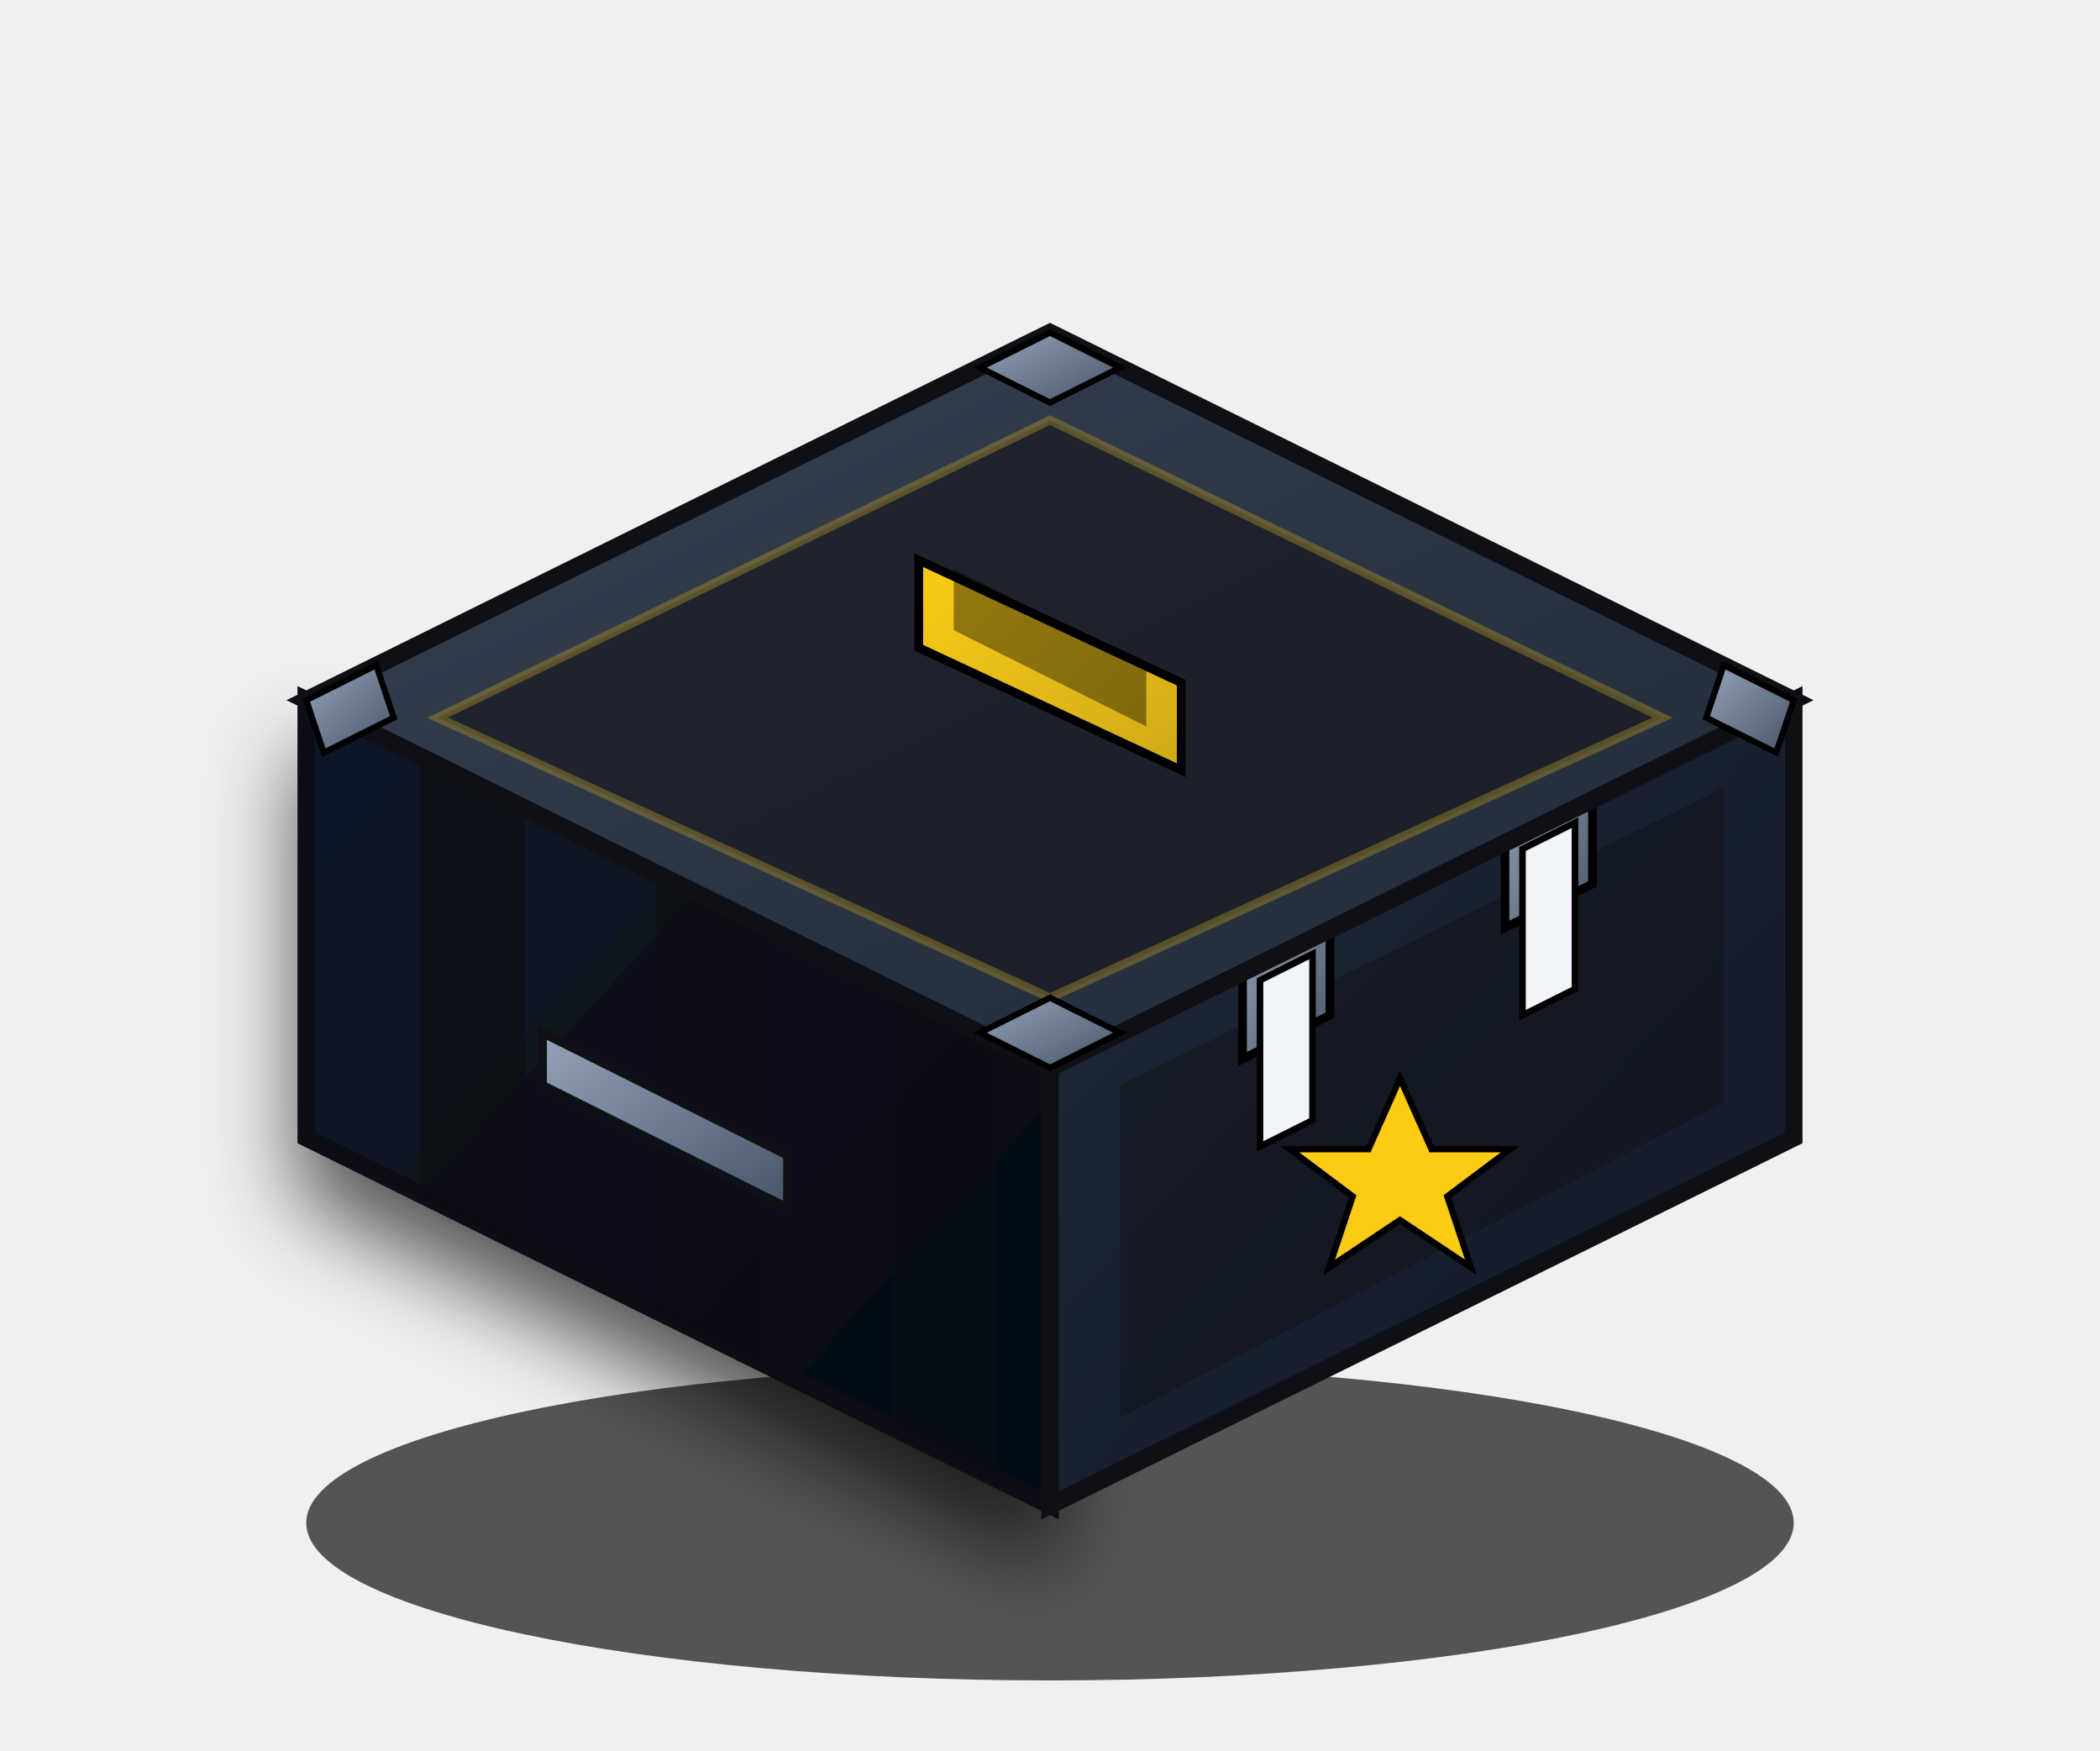
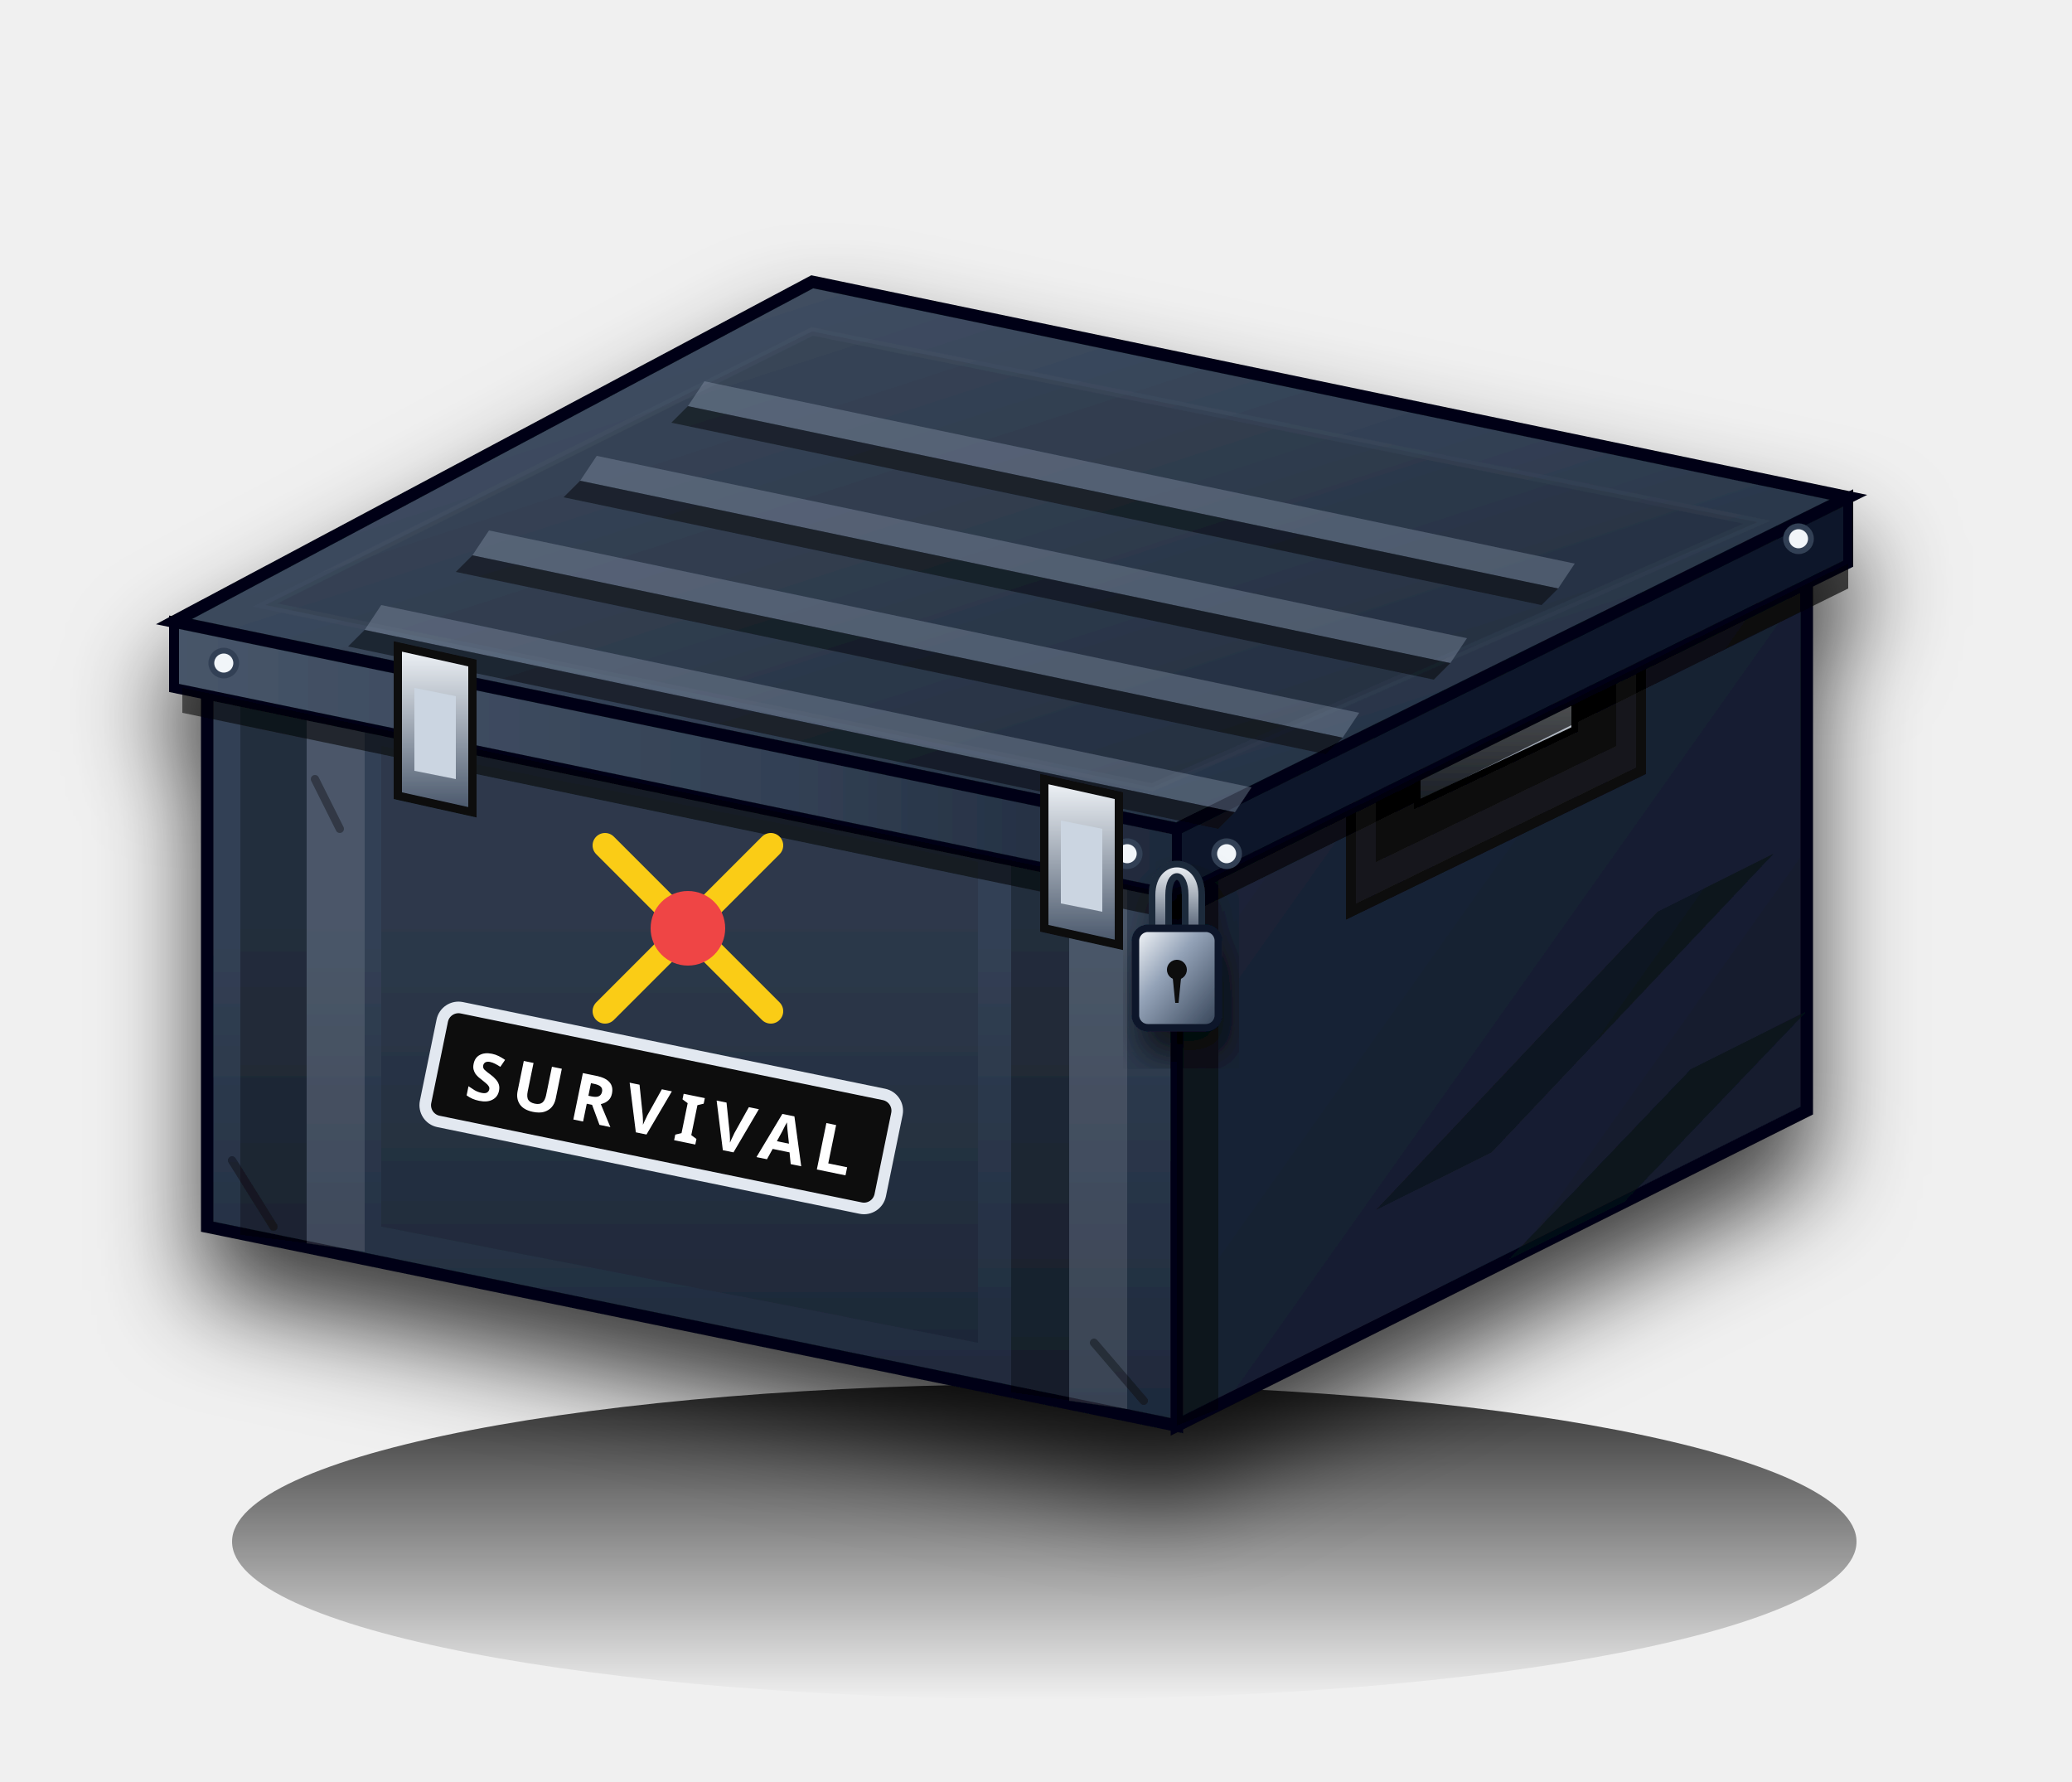
- <svg xmlns="http://www.w3.org/2000/svg" viewBox="0 0 240 200" width="100%" height="100%">
+ <svg xmlns="http://www.w3.org/2000/svg" viewBox="0 0 250 215" width="100%" height="100%">
  <defs>
-     <linearGradient id="topG" x1="0%" y1="0%" x2="100%" y2="100%">
-       <stop offset="0%" stop-color="#374151" />
-       <stop offset="100%" stop-color="#1f2937" />
+     <linearGradient id="groundG_p42e8m" x1="0%" y1="0%" x2="0%" y2="100%">
+       <stop offset="0%" stop-color="#000000" stop-opacity="0.8" />
+       <stop offset="100%" stop-color="#000000" stop-opacity="0" />
    </linearGradient>
-     <linearGradient id="leftG" x1="0%" y1="0%" x2="100%" y2="100%">
-       <stop offset="0%" stop-color="#111827" />
-       <stop offset="100%" stop-color="#030712" />
+     <linearGradient id="topG_p42e8m" x1="0%" y1="0%" x2="100%" y2="100%">
+       <stop offset="0%" stop-color="#475569" />
+       <stop offset="50%" stop-color="#334155" />
+       <stop offset="100%" stop-color="#1e293b" />
    </linearGradient>
-     <linearGradient id="rightG" x1="0%" y1="0%" x2="100%" y2="100%">
-       <stop offset="0%" stop-color="#1f2937" />
-       <stop offset="100%" stop-color="#111827" />
+     <linearGradient id="frontG_p42e8m" x1="0%" y1="0%" x2="0%" y2="100%">
+       <stop offset="0%" stop-color="#334155" />
+       <stop offset="35%" stop-color="#334155" />
+       <stop offset="100%" stop-color="#1e293b" />
    </linearGradient>
-     <linearGradient id="accentG" x1="0%" y1="0%" x2="100%" y2="100%">
-       <stop offset="0%" stop-color="#facc15" />
-       <stop offset="100%" stop-color="#facc15" stop-opacity="0.8" />
+     <linearGradient id="sideG_p42e8m" x1="0%" y1="0%" x2="100%" y2="100%">
+       <stop offset="0%" stop-color="#1e293b" />
+       <stop offset="100%" stop-color="#0f172a" />
    </linearGradient>
-     <linearGradient id="metalG" x1="0%" y1="0%" x2="100%" y2="100%">
-       <stop offset="0%" stop-color="#94a3b8" />
+     <linearGradient id="rimG_p42e8m" x1="0%" y1="0%" x2="100%" y2="0%">
+       <stop offset="0%" stop-color="#475569" />
+       <stop offset="60%" stop-color="#334155" />
+       <stop offset="100%" stop-color="#1e293b" />
+     </linearGradient>
+     <linearGradient id="padlockG_p42e8m" x1="0%" y1="0%" x2="100%" y2="100%">
+       <stop offset="0%" stop-color="#f8fafc" />
+       <stop offset="40%" stop-color="#94a3b8" />
+       <stop offset="100%" stop-color="#334155" />
+     </linearGradient>
+     <linearGradient id="steelG_p42e8m" x1="0%" y1="0%" x2="0%" y2="100%">
+       <stop offset="0%" stop-color="#f1f5f9" />
      <stop offset="100%" stop-color="#475569" />
    </linearGradient>
-     <filter id="shadow" x="-20%" y="-20%" width="140%" height="140%">
-       <feDropShadow dx="0" dy="6" stdDeviation="5" flood-color="#000" flood-opacity="0.65" />
+     <filter id="softShad_p42e8m" x="-30%" y="-30%" width="160%" height="160%">
+       <feDropShadow dx="0" dy="7" stdDeviation="6" flood-color="#000000" flood-opacity="0.75" />
+     </filter>
+     <filter id="lockShad_p42e8m" x="-25%" y="-25%" width="150%" height="150%">
+       <feDropShadow dx="1" dy="3" stdDeviation="2" flood-color="#000000" flood-opacity="0.65" />
    </filter>
  </defs>
-   <ellipse cx="120" cy="174" rx="85" ry="18" fill="#000000" opacity="0.65" />
-   <polygon points="35,80 120,122 120,172 35,130" fill="url(#leftG)" stroke="#0f1015" stroke-width="2" filter="url(#shadow)" />
-   <polygon points="48,87 60,93 60,143 48,137" fill="#0c0d12" opacity="0.6" />
-   <polygon points="75,100 87,106 87,156 75,150" fill="#0c0d12" opacity="0.6" />
-   <polygon points="102,113 114,119 114,169 102,163" fill="#0c0d12" opacity="0.6" />
-   <polygon points="62,118 90,132 90,138 62,124" fill="url(#metalG)" stroke="#0f1015" stroke-width="1" />
-   <polygon points="120,122 205,80 205,130 120,172" fill="url(#rightG)" stroke="#0f1015" stroke-width="2" />
-   <polygon points="128,124 197,90 197,126 128,162" fill="#0c0d12" opacity="0.4" />
-   <polygon points="142,108 152,103 152,116 142,121" fill="url(#metalG)" stroke="#000" stroke-width="1" />
-   <polygon points="144,112 150,109 150,128 144,131" fill="#f1f5f9" stroke="#000" stroke-width="0.75" />
-   <polygon points="172,93 182,88 182,101 172,106" fill="url(#metalG)" stroke="#000" stroke-width="1" />
-   <polygon points="174,97 180,94 180,113 174,116" fill="#f1f5f9" stroke="#000" stroke-width="0.75" />
-   <g transform="translate(160, 134) scale(0.9)">
-     <polygon points="0,-12 4,-3 14,-3 6,3 9,12 0,6 -9,12 -6,3 -14,-3 -4,-3" fill="#facc15" stroke="#000" stroke-width="0.8" />
+   <ellipse cx="126" cy="186" rx="98" ry="19" fill="url(#groundG_p42e8m)" />
+   <g filter="url(#softShad_p42e8m)">
+     <polygon points="25,78 142,102 142,172 25,148" fill="url(#frontG_p42e8m)" stroke="#020617" stroke-width="1.5" />
+     <polygon points="29,81 37,83 37,150 29,149" fill="#000000" opacity="0.3" />
+     <polygon points="37,83 44,84 44,151 37,150" fill="#ffffff" opacity="0.12" />
+     <polygon points="122,100 129,101 129,169 122,168" fill="#000000" opacity="0.3" />
+     <polygon points="129,101 136,102 136,170 129,169" fill="#ffffff" opacity="0.12" />
+     <polygon points="46,90 118,104 118,162 46,148" fill="#000000" opacity="0.12" />
+     <path d="M 28,140 L 33,148 M 132,162 L 138,169 M 38,94 L 41,100" stroke="#000000" opacity="0.35" stroke-width="1" stroke-linecap="round" />
+     <polygon points="142,102 218,64 218,134 142,172" fill="url(#sideG_p42e8m)" stroke="#020617" stroke-width="1.5" />
+     <polygon points="142,102 147,100 147,170 142,172" fill="#000000" opacity="0.45" />
+     <g opacity="0.45">
+       <polygon points="166,146 180,139 214,103 200,110" fill="#09090b" />
+       <polygon points="182,152 196,145 218,122 204,129" fill="#09090b" />
+     </g>
+     <polygon points="163,88 198,71 198,93 163,110" fill="#18181b" stroke="#09090b" stroke-width="1.2" />
+     <polygon points="166,90 195,76 195,90 166,104" fill="#09090b" />
+     <polygon points="171,92 190,83 190,88 171,97" fill="url(#steelG_p42e8m)" stroke="#000000" stroke-width="0.8" />
+     <polygon points="21,75 142,100 142,108 21,83" fill="url(#rimG_p42e8m)" stroke="#020617" stroke-width="1.2" />
+     <polygon points="142,100 223,60 223,68 142,108" fill="#0f172a" stroke="#020617" stroke-width="1.2" />
+     <polygon points="22,83 142,108 142,111 22,86" fill="#000000" opacity="0.55" />
+     <polygon points="142,108 223,68 223,71 142,111" fill="#000000" opacity="0.65" />
+     <polygon points="98,34 223,60 142,100 21,75" fill="url(#topG_p42e8m)" stroke="#020617" stroke-width="1.5" />
+     <polygon points="98,40 212,63 139,95 32,73" fill="#000000" opacity="0.1" stroke="#ffffff" stroke-opacity="0.18" stroke-width="1" />
+     <polygon points="85,46 190,68 188,71 83,49" fill="#94a3b8" opacity="0.35" />
+     <polygon points="83,49 188,71 186,73 81,51" fill="#000000" opacity="0.45" />
+     <polygon points="72,55 177,77 175,80 70,58" fill="#94a3b8" opacity="0.35" />
+     <polygon points="70,58 175,80 173,82 68,60" fill="#000000" opacity="0.45" />
+     <polygon points="59,64 164,86 162,89 57,67" fill="#94a3b8" opacity="0.35" />
+     <polygon points="57,67 162,89 160,91 55,69" fill="#000000" opacity="0.45" />
+     <polygon points="46,73 151,95 149,98 44,76" fill="#94a3b8" opacity="0.35" />
+     <polygon points="44,76 149,98 147,100 42,78" fill="#000000" opacity="0.45" />
+     <circle cx="27" cy="80" r="1.5" fill="#f1f5f9" stroke="#334155" stroke-width="0.7" />
+     <circle cx="136" cy="103" r="1.5" fill="#f1f5f9" stroke="#334155" stroke-width="0.7" />
+     <circle cx="148" cy="103" r="1.5" fill="#f1f5f9" stroke="#334155" stroke-width="0.7" />
+     <circle cx="217" cy="65" r="1.5" fill="#f1f5f9" stroke="#334155" stroke-width="0.7" />
+     <polygon points="48,78 57,80 57,98 48,96" fill="url(#steelG_p42e8m)" stroke="#09090b" stroke-width="1" />
+     <polygon points="50,83 55,84 55,94 50,93" fill="#cbd5e1" />
+     <polygon points="126,94 135,96 135,114 126,112" fill="url(#steelG_p42e8m)" stroke="#09090b" stroke-width="1" />
+     <polygon points="128,99 133,100 133,110 128,109" fill="#cbd5e1" />
+     <g transform="translate(83, 118)">
+       <g transform="translate(0, -6)">
+         <path d="M-10,10 L10,-10 M-10,-10 L10,10" stroke="#facc15" stroke-width="3" stroke-linecap="round" />
+         <circle cx="0" cy="0" r="4.5" fill="#ef4444" />
+       </g>
+       <g transform="rotate(11.6) translate(0, 16)">
+         <rect x="-28" y="-7" width="56" height="14" rx="2" fill="#09090b" stroke="#e2e8f0" stroke-width="1.4" />
+         <text x="0" y="3.5" font-family="'Impact', 'Arial Black', sans-serif" font-size="8" font-weight="900" fill="#ffffff" text-anchor="middle" letter-spacing="1.2">SURVIVAL</text>
+       </g>
+     </g>
+     <g transform="translate(136, 108)" filter="url(#lockShad_p42e8m)">
+       <path d="M 3,0 C 3,-5 9,-5 9,0 L 9,5 L 7,5 L 7,0 C 7,-3 5,-3 5,0 L 5,5 L 3,5 Z" fill="url(#steelG_p42e8m)" stroke="#1e293b" stroke-width="0.8" />
+       <rect x="1" y="4" width="10" height="12" rx="1.5" fill="url(#padlockG_p42e8m)" stroke="#0f172a" stroke-width="0.9" />
+       <circle cx="6" cy="9" r="1.2" fill="#09090b" />
+       <polygon points="5.4,9 6.6,9 6.2,13 5.8,13" fill="#09090b" />
+     </g>
  </g>
-   <polygon points="120,38 205,80 120,122 35,80" fill="url(#topG)" stroke="#0f1015" stroke-width="2" />
-   <polygon points="120,48 190,82 120,114 50,82" fill="#151720" opacity="0.65" stroke="#facc15" stroke-opacity="0.4" stroke-width="1" />
-   <polygon points="120,38 128,42 120,46 112,42" fill="url(#metalG)" stroke="#000" stroke-width="0.7" />
-   <polygon points="205,80 197,76 195,82 203,86" fill="url(#metalG)" stroke="#000" stroke-width="0.7" />
-   <polygon points="120,122 128,118 120,114 112,118" fill="url(#metalG)" stroke="#000" stroke-width="0.7" />
-   <polygon points="35,80 43,76 45,82 37,86" fill="url(#metalG)" stroke="#000" stroke-width="0.7" />
-   <polygon points="105,74 135,88 135,78 105,64" fill="url(#accentG)" stroke="#000" stroke-width="1" />
-   <polygon points="109,72 131,83 131,76 109,65" fill="#000" opacity="0.4" />
</svg>
